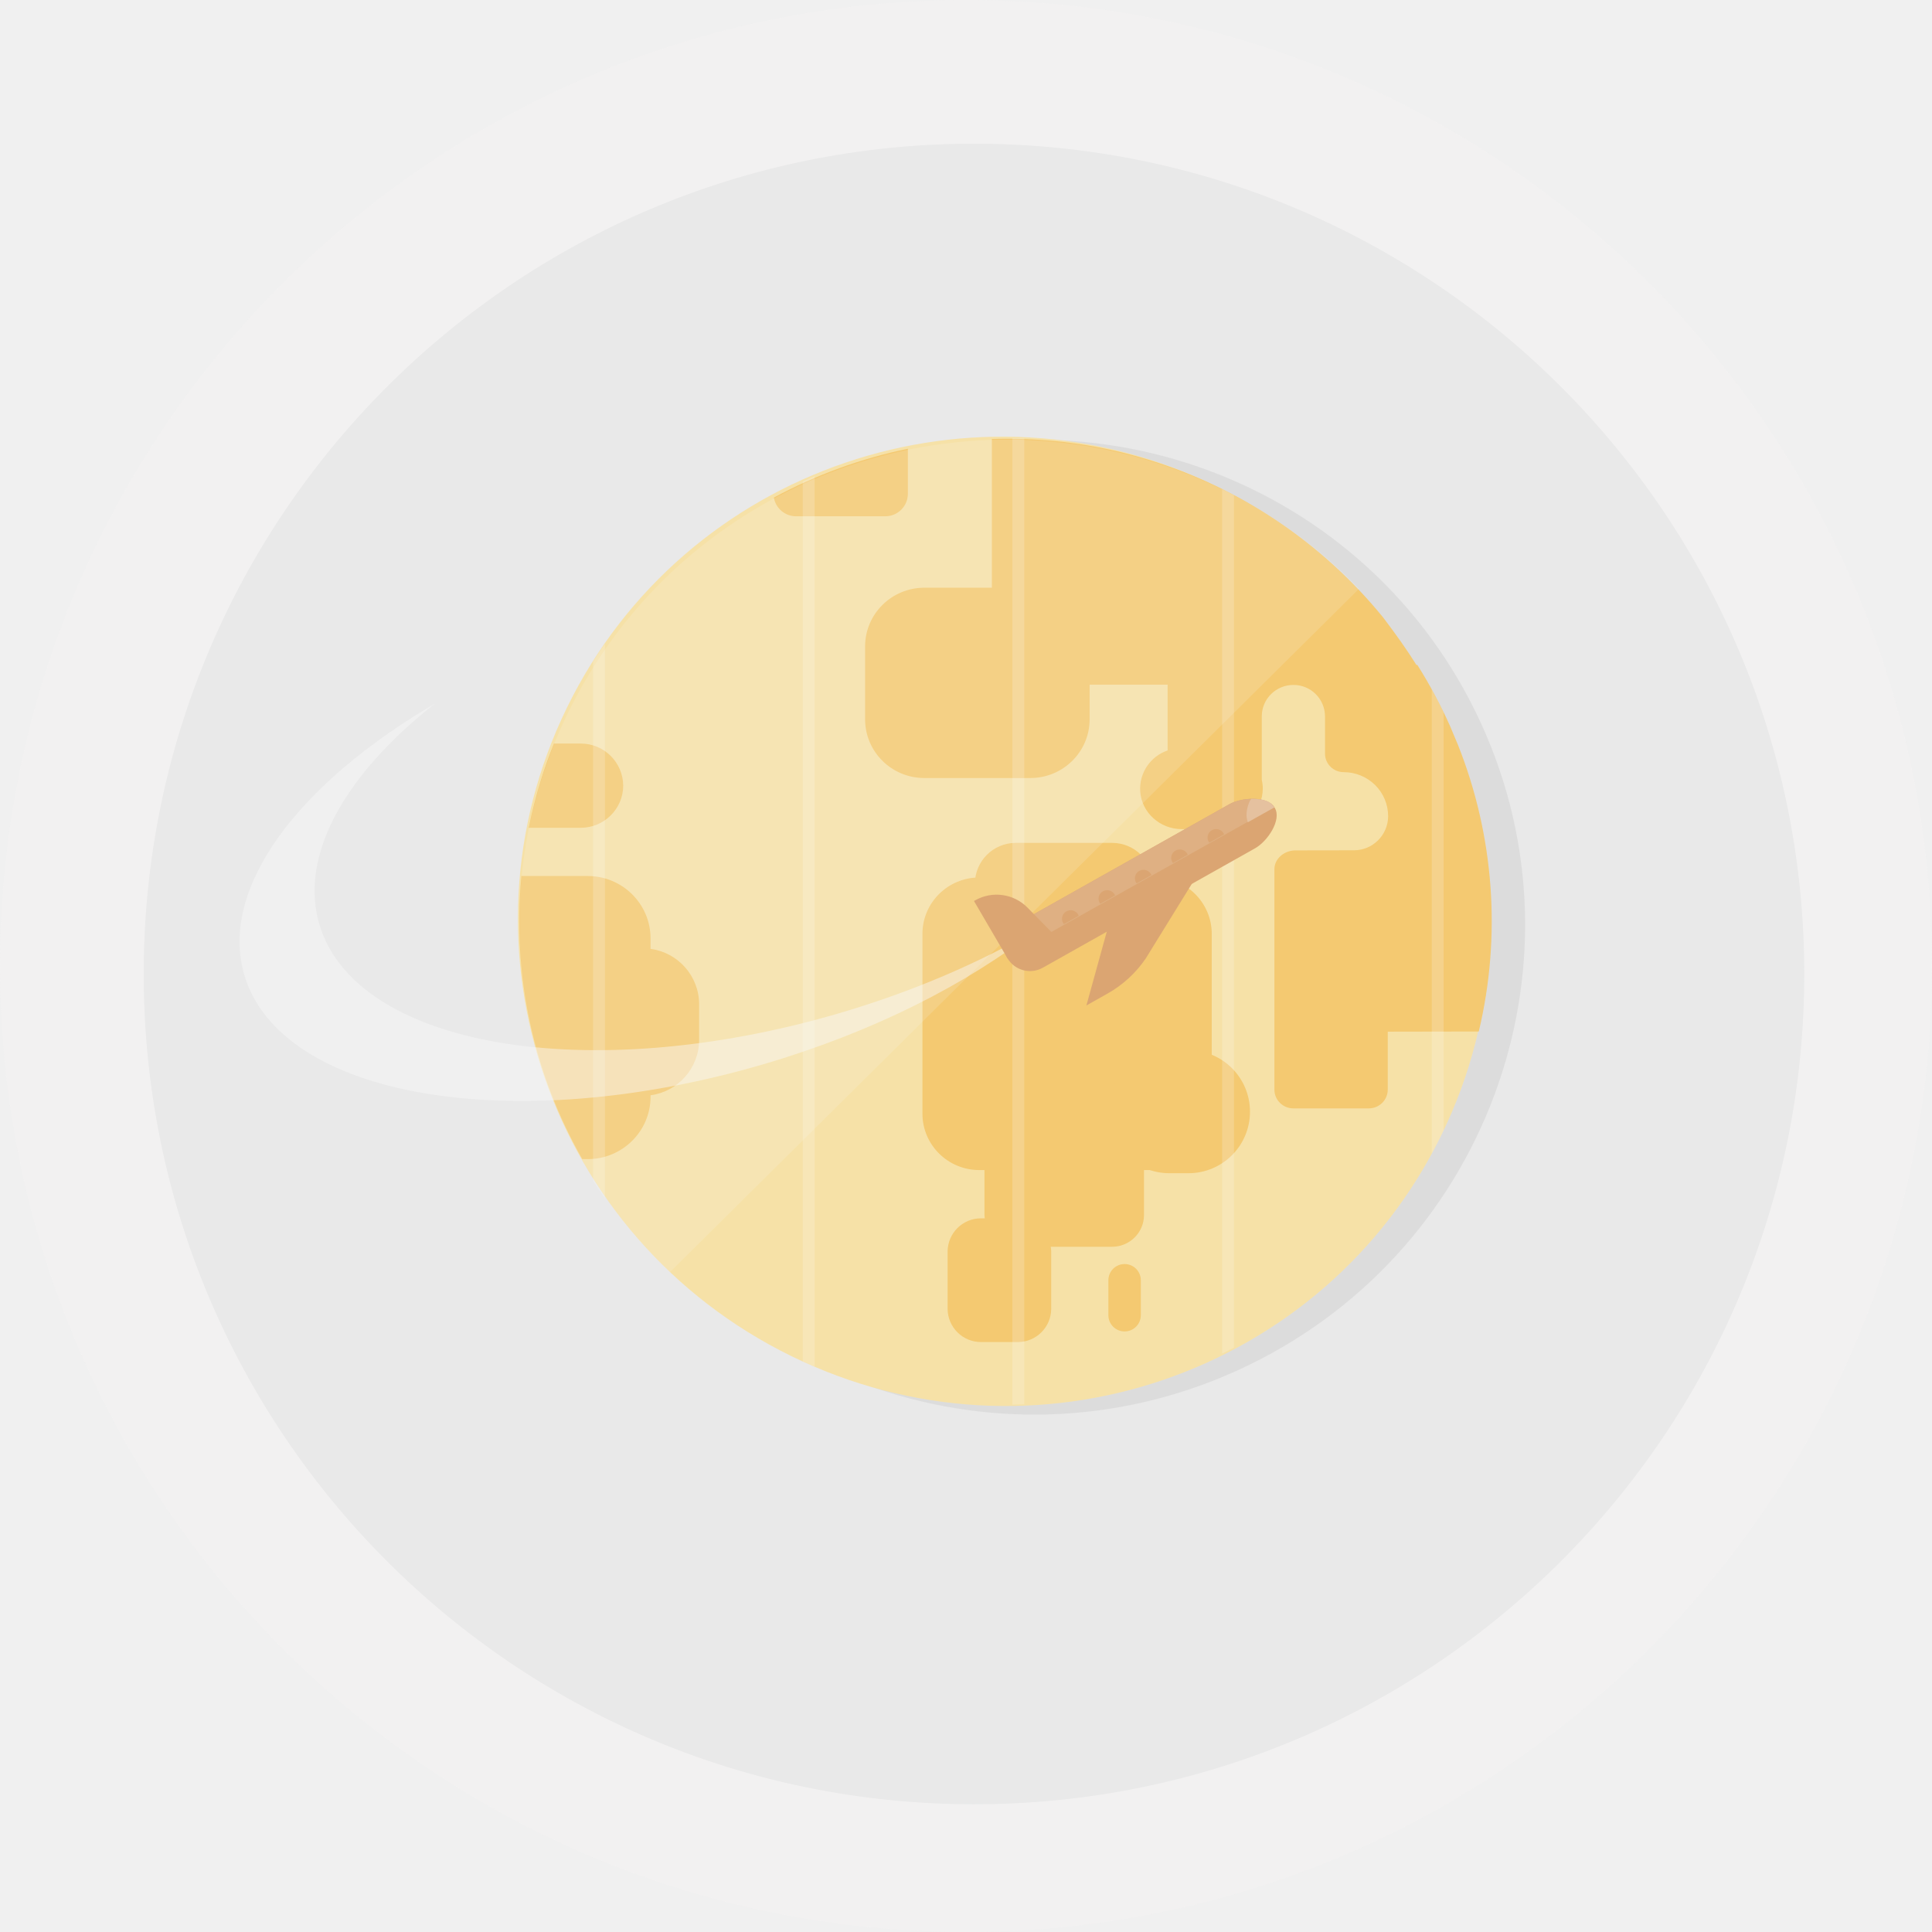
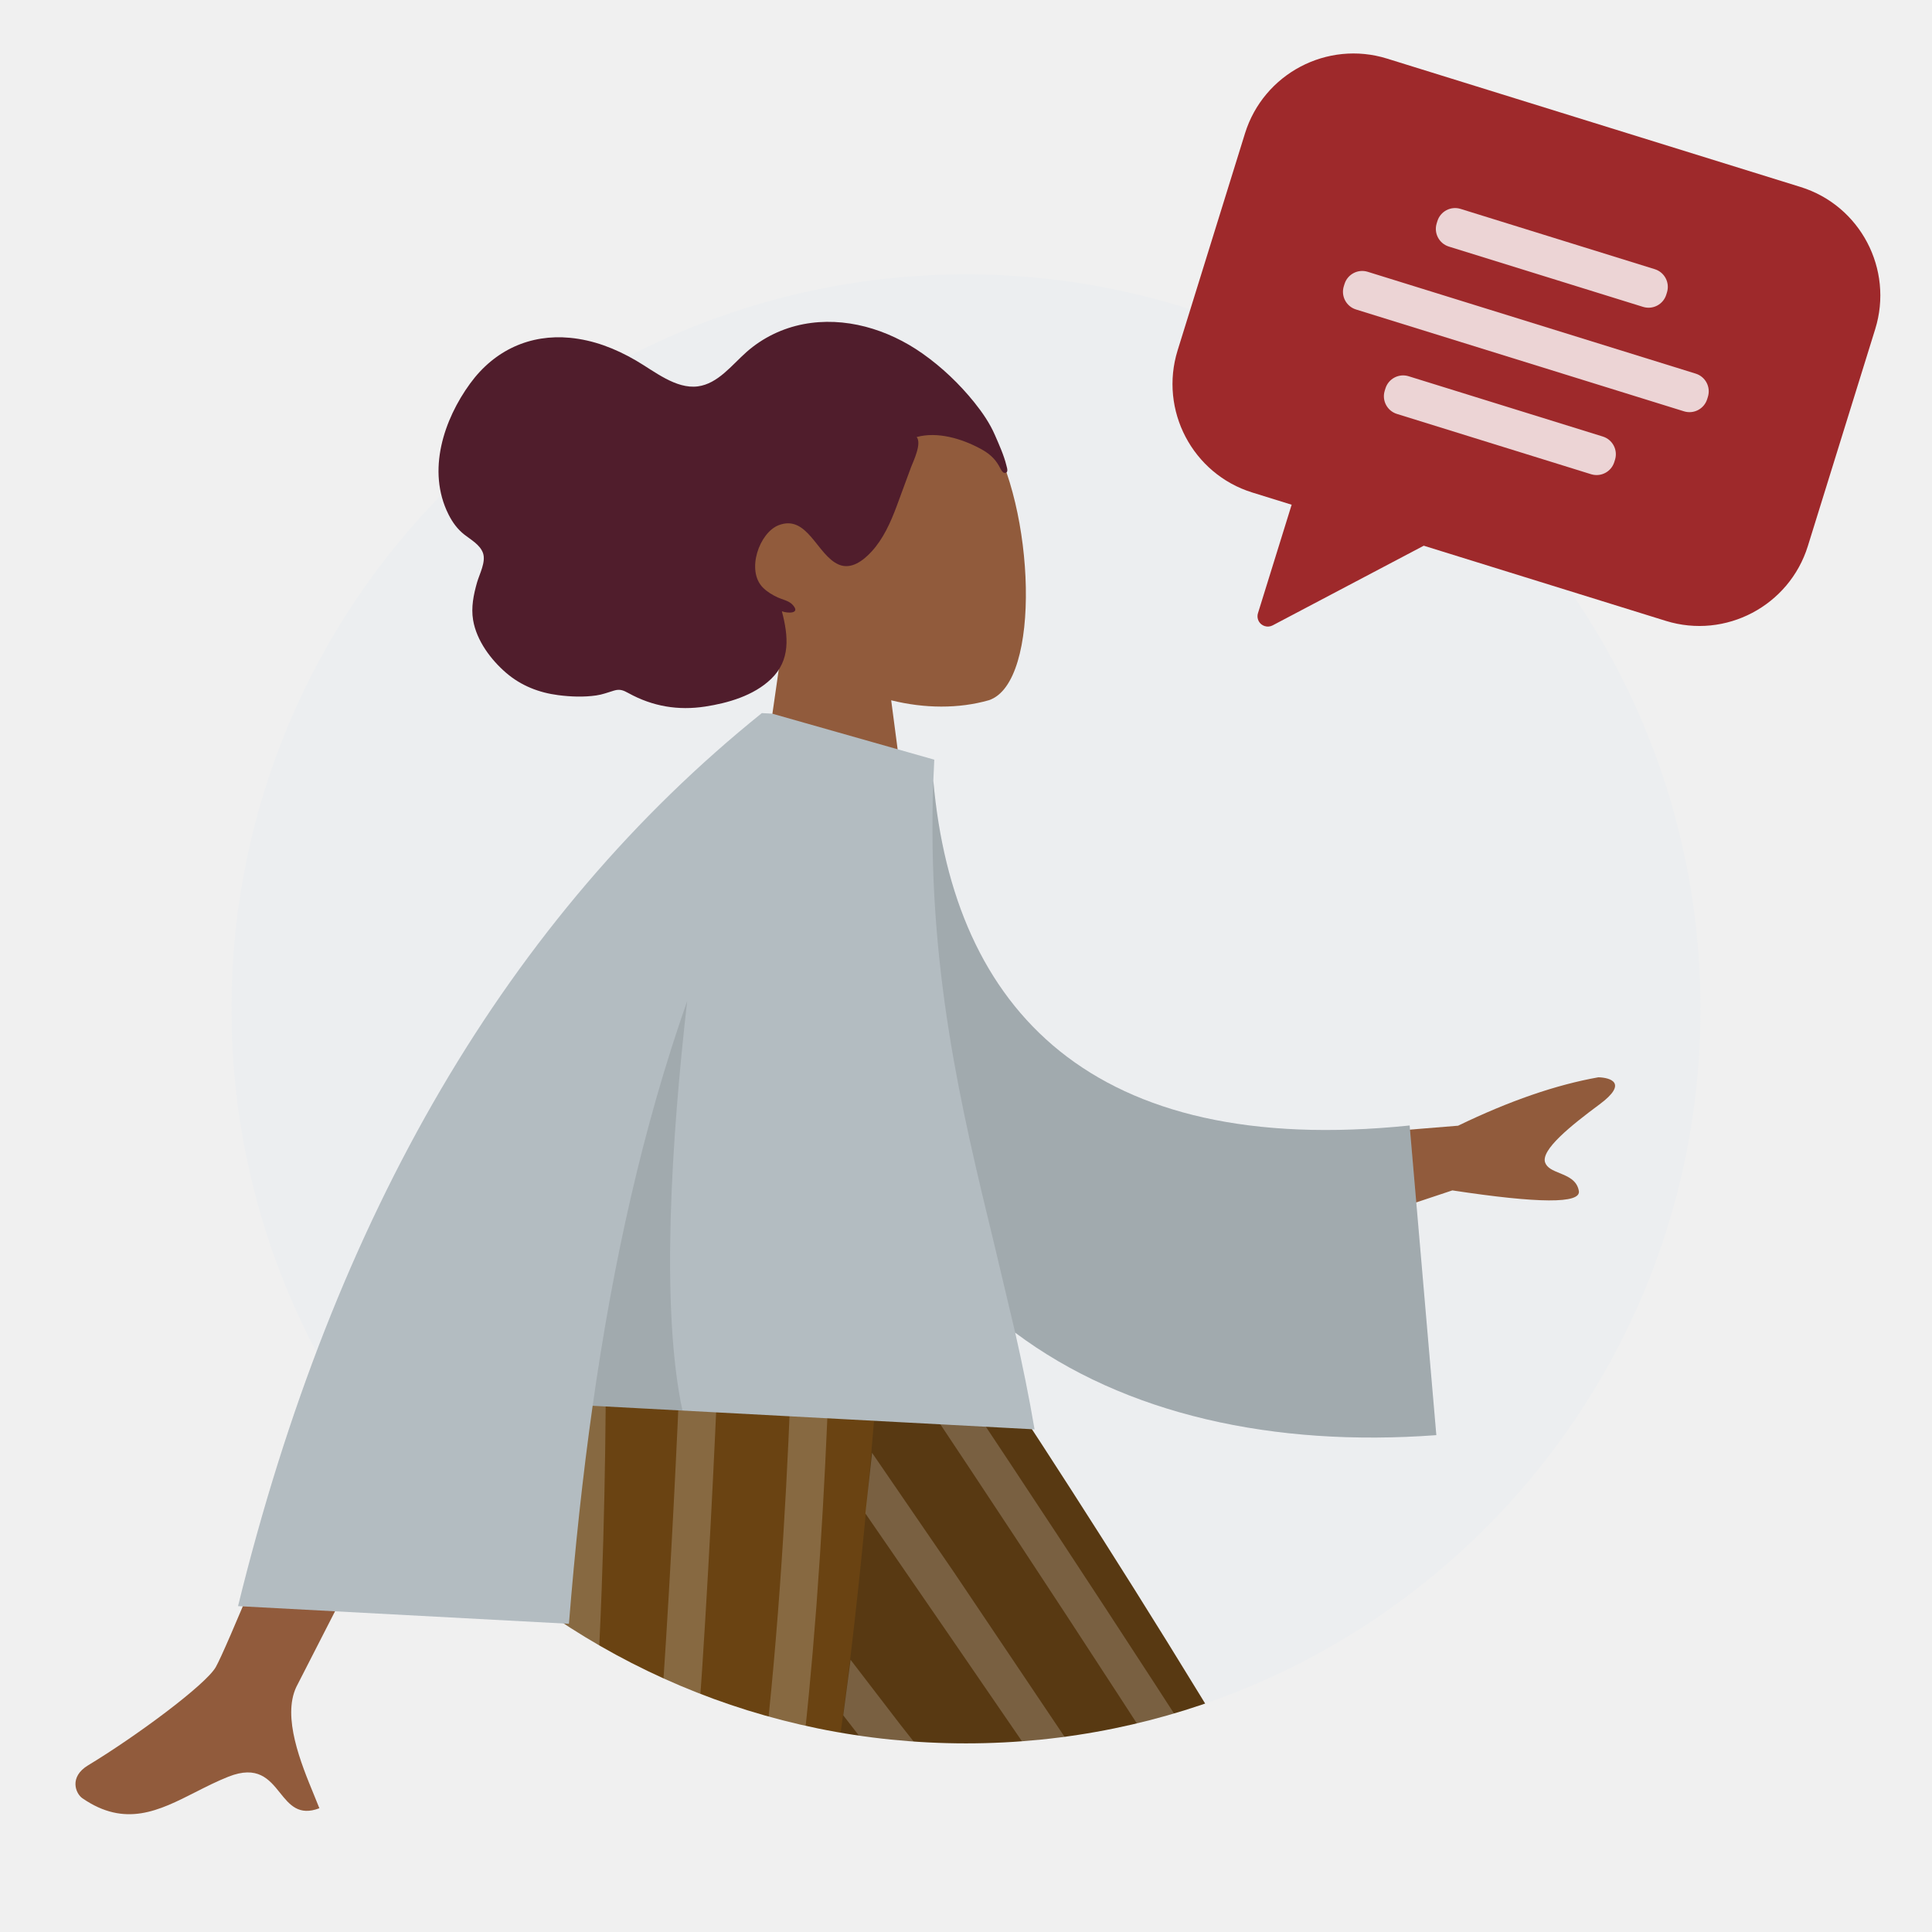
- <svg xmlns="http://www.w3.org/2000/svg" width="121" height="121" viewBox="0 0 121 121">
-   <g fill="none" opacity=".528">
-     <circle fill="#F4F2F2" cx="60.5" cy="60.5" r="60.5" />
-     <circle fill="#E2E2E2" cx="61" cy="61" r="52" />
-     <g transform="translate(22 17)">
-       <ellipse fill="#201E1D" opacity=".12" transform="rotate(-26.01 42.89 41.069)" cx="42.889" cy="41.069" rx="30.653" ry="30.489" />
-       <ellipse fill="#FCD466" transform="rotate(-63.94 40.89 40.704)" cx="40.891" cy="40.704" rx="30.316" ry="30.479" />
-       <path d="M53.891 52.758v-11.28c-.004-1.944-1.593-3.519-3.553-3.523h-11.01c-1.961.003-3.552 1.578-3.556 3.523v11.28c.004 1.945 1.595 3.52 3.557 3.523h.327V59.1c0 .07.014.135.02.203h-.234a2.09 2.09 0 00-2.094 2.076v3.596a2.091 2.091 0 002.094 2.077h2.3a2.091 2.091 0 002.095-2.077v-3.596a1.949 1.949 0 00-.03-.294h3.838c1.106 0 2.003-.89 2.003-1.987v-2.816h.694c1.96-.006 3.545-1.58 3.55-3.523zM27.859 15.336h5.584a1.415 1.415 0 001.417-1.405v-2.827a30.8 30.8 0 00-8.394 3.06c.115.675.703 1.17 1.393 1.172zm-9.115 36.362v-.101a3.51 3.51 0 003.043-3.454V45.88a3.51 3.51 0 00-3.043-3.453v-.667c-.006-2.15-1.761-3.89-3.928-3.896H10.66a30.006 30.006 0 003.806 17.731h.348c2.168-.005 3.924-1.746 3.93-3.896zm-1.712-19.49a2.658 2.658 0 00-2.664-2.64h-1.672a27.076 27.076 0 00-.823 2.304 30.28 30.28 0 00-.757 2.973h3.256c1.466-.006 2.654-1.183 2.66-2.637z" fill="#F7A600" />
-       <rect fill="#F7A600" transform="rotate(-180 44.634 38.345)" x="39.059" y="35.789" width="11.151" height="5.112" rx="2.556" />
-       <rect fill="#F7A600" transform="rotate(180 48.433 64.276)" x="47.417" y="62.165" width="2.032" height="4.221" rx="1.016" />
-       <rect fill="#F7A600" transform="rotate(180 51.835 52.626)" x="47.384" y="48.774" width="8.901" height="7.705" rx="3.852" />
-       <path d="M69.307 29.64l-.505-1.2a30.435 30.435 0 00-2.032-3.793h-.06c-.575-.926-1.292-1.932-2.092-2.985a30.408 30.408 0 00-14.781-9.895c-.495-.15-.99-.287-1.484-.41l-.079-.02-.16-.04a30.735 30.735 0 00-7.995-.805v9.316h-4.243c-2.038.008-3.689 1.644-3.696 3.665v4.59c.007 2.021 1.658 3.657 3.696 3.665h6.67c2.039-.008 3.69-1.644 3.697-3.665V25.88h4.884V30a2.537 2.537 0 00-1.717 2.568c.094 1.338 1.249 2.36 2.602 2.36h2.515a2.557 2.557 0 002.56-2.54c0-.182-.021-.364-.062-.542V27.86c0-.523.21-1.025.586-1.394a1.989 1.989 0 011.41-.569 1.972 1.972 0 011.963 1.963v2.34c.001.64.524 1.158 1.17 1.16a2.795 2.795 0 011.97.807c.522.518.815 1.22.814 1.953a2.143 2.143 0 01-2.152 2.133l-3.636.006c-.736 0-1.335.532-1.335 1.178v13.804c0 .65.531 1.177 1.187 1.177h4.725c.656 0 1.187-.527 1.187-1.177v-3.628l5.6-.01c.035 0 .069 0 .103-.004a29.877 29.877 0 00-1.31-17.96z" fill="#F7A600" />
-       <path d="M15.887 58.069V23.323c-.255.36-.502.728-.743 1.104v32.542c.24.37.488.737.743 1.1zM29.018 68.59V12.82a40.41 40.41 0 00-.742.323v55.125c.245.11.492.218.742.322zm13.13 2.364V10.457c-.247-.01-.494-.018-.742-.022v60.54c.248-.004.495-.012.742-.021zm13.135-3.555V14.006c-.248-.13-.495-.256-.742-.38v54.151c.247-.12.494-.246.742-.378zm13.129-13.584V27.61a32.52 32.52 0 00-.742-1.434V55.25c.259-.47.506-.949.742-1.436z" opacity=".2" fill="#FFF" />
-       <path d="M55.38 14.072a30.452 30.452 0 017.737 5.802L19.961 62.668c-9.63-9.13-12.411-23.811-5.858-36.052 7.903-14.765 26.384-20.38 41.277-12.544z" fill="#FFF" opacity=".15" />
+ <svg xmlns="http://www.w3.org/2000/svg" xmlns:xlink="http://www.w3.org/1999/xlink" width="676" height="676" fill="none">
+   <style>.B{fill-rule:evenodd}</style>
+   <g clip-path="url(#B)">
+     <circle cx="338" cy="353" r="257" fill="#eceef0" />
+     <mask id="A" maskUnits="userSpaceOnUse" x="81" y="96" width="514" height="514">
+       <circle cx="338" cy="353" r="257" fill="#eceef0" />
+     </mask>
+     <g mask="url(#A)" class="B">
+       <path d="M177.816 685.041c2.267-4.139 14.882-129.774 16.941-227.018l10.677-1.49 96.193-13.425 10.217-1.426 273.763 470.967-26.233 3.661-153.721-211.807-123.897-153.445c-16.967 75.972-38.245 150.242-44.978 163.916s-87.286 42.835-241.651 87.467l-8.884-22.261 191.572-95.139z" fill="#b28b67" />
+       <use xlink:href="#C" fill="#613702" />
+       <use xlink:href="#C" fill="#000" fill-opacity=".01" />
+       <path d="M291.092 626.851c17.109 23.361 35.157 47.057 53.382 69.528 84.946 104.735 175.963 188.013 175.963 188.013l48.46-22.31s-47.069-94.404-111.918-206.615-135.676-215.105-135.676-215.105l-11.371 1.587c-5.074 75.813-11.354 137.447-18.84 184.902z" fill="#000" fill-opacity=".2" />
+       <path d="M295.056 600.192l2.557-19.438 17.281 22.518 216.944 275.664-11.401 5.456c-44-49.693-223.369-281.586-225.381-284.2zm7.756-70.621l2.322-21.232 28.664 41.811 215.7 320.885-12.241 5.594c-57.682-91.038-232.554-344.299-234.445-347.058zm5.473-62.205l1.316-21.024 10.104 15.023c41.635 62.071 199.834 299.717 249.192 400.716l-11.913 5.637c-56.332-115.27-246.671-397.335-248.699-400.352zm-30.46-20.935l13.279-1.854-.2 9.454c-.48 20.008-1.807 61.9-5.162 106.749l-.123 1.642c-6.448 85.046-16.888 139.053-31.027 160.522-24.897 37.807-88.306 48.816-149.141 60.538-20.261 3.904-45.463 4.719-58.775 5.877l-1.617.148-2.366-5.747c13.376-4.083 26.469-5.518 47.954-9.658l11.889-2.301c53.756-10.49 120.687-25.269 140.985-56.092 8.774-13.322 20.824-50.381 28.651-151.131l.69-9.213c3.463-47.934 4.61-91.678 4.934-107.501l.029-1.433zm-38.743 5.405l13.325-1.859-.584 15.094c-2.037 50.505-8.462 191.797-17.768 225.993-10.222 37.559-90.523 61.325-154.817 78.808l-20.196 5.466-17.05 4.873-.795.243-5.076-12.107 6.766-2.051 19.536-5.547 11.081-2.998c53.448-14.532 139.419-39.448 147.767-70.132 8.336-30.626 14.524-157.329 16.915-213.625l.896-22.158zm-40.416 5.642l13.218-1.845.032 2.621c.489 44.837-.825 188.174-15.801 219.173-6.853 14.183-29.826 31.122-68.285 50.344-27.844 13.914-58.385 26.957-89.031 37.325l-3.536 1.184-5.275-11.852c86.2-28.575 145.552-64.825 154.194-82.718 11.701-24.218 15.161-143.528 14.552-208.412l-.068-5.82z" fill="#fff" fill-opacity=".2" />
    </g>
-     <path d="M52.5 63.475c-15.708 4.594-30.262 2.082-32.503-5.611-1.264-4.335 1.65-9.394 7.246-13.8-8.57 5.003-13.533 11.556-11.948 16.981 2.243 7.692 16.796 10.207 32.503 5.611 6.856-2.005 12.799-5.03 17.134-8.448-3.588 2.092-7.801 3.913-12.432 5.267z" fill="#FFF" opacity=".46" />
-     <path d="M78.609 53.126l-13.297 7.481a1.644 1.644 0 01-2.214-.588 1.58 1.58 0 01.6-2.173l13.298-7.481c.774-.436 2.402-.525 2.845.235.444.757-.458 2.09-1.232 2.526z" fill="#C86301" />
-     <path d="M79.805 50.54c-.46-.714-2.056-.6-2.81-.175L63.7 57.845a1.582 1.582 0 00-.647 2.088l16.753-9.392z" fill="#CF7722" />
-     <path d="M78.084 51.237c.016.089.038.176.066.262l1.669-.935c-.219-.335-.578-.535-1.456-.535-.21.275-.34.866-.279 1.208z" fill="#DB9857" />
-     <path d="M65.912 58.435l-2.814 1.584L61 56.429l.084-.048a2.718 2.718 0 013.265.459l1.563 1.595zm3.974-2.143l-1.846 6.68 1.315-.74a7.102 7.102 0 002.402-2.203l4.53-7.338-6.401 3.601zm-2.324 1.065a.542.542 0 00-.502-.348.543.543 0 00-.476.266.522.522 0 00.05.601l.928-.519zm2.276-1.276a.566.566 0 00-.034-.071.547.547 0 00-.732-.188.525.525 0 00-.162.78l.928-.52zm2.275-1.275a.566.566 0 00-.033-.072.547.547 0 00-.733-.188.525.525 0 00-.161.78l.927-.52zm2.276-1.276a.496.496 0 00-.034-.07.547.547 0 00-.733-.189.525.525 0 00-.161.78l.928-.52zm2.275-1.275a.496.496 0 00-.034-.071.547.547 0 00-.732-.189.525.525 0 00-.162.78l.928-.52z" fill="#C86301" />
+     <g class="B">
+       <path d="M485.303 20.495c-20.897-6.488-43.19 5.261-49.688 26.188l-23.571 75.913c-6.498 20.927 5.22 43.237 26.117 49.726l13.783 4.279-11.786 37.957a3.617 3.617 0 001.139 3.85c.372.301.788.524 1.24.664a3.61 3.61 0 002.754-.252l52.878-27.877 84.706 26.301c20.897 6.488 43.19-5.261 49.688-26.188l23.568-75.904c6.497-20.927-5.22-43.237-26.117-49.725L485.303 20.495z" fill="#9e292b" />
+       <path opacity=".8" d="M511.054 73.09a6.484 6.484 0 00-8.115 4.27l-.249.804a6.483 6.483 0 004.269 8.115l67.947 21.098a6.485 6.485 0 008.115-4.27l.25-.804a6.484 6.484 0 00-4.27-8.115L511.054 73.09zm-40.613 26.279a6.485 6.485 0 018.115-4.27l114.762 35.633a6.484 6.484 0 014.27 8.115l-.25.804a6.483 6.483 0 01-8.114 4.269l-114.763-35.633a6.484 6.484 0 01-4.27-8.115l.25-.804zm14.317 36.546a6.484 6.484 0 018.115-4.27l67.947 21.097a6.485 6.485 0 014.27 8.115l-.25.804a6.485 6.485 0 01-8.115 4.27l-67.947-21.098a6.483 6.483 0 01-4.269-8.115l.249-.803z" fill="#fff" />
+       <path d="M311.824 245.032c11.681 2.889 23.594 2.991 34.173-.024 18.574-6.171 16.07-67.812-.439-94.039s-92.545-32.911-92.615 21.313c-.028 21.282 8.452 38.728 21.061 51.417l-13.649 94.954 60.597-4.179-9.128-69.442z" fill="#915b3c" />
+       <path d="M352.121 162.803c-.843-3.489-2.581-7.308-3.995-10.567-1.822-4.2-4.4-7.923-7.193-11.406-5.26-6.559-11.429-12.383-18.122-17.109-12.227-8.632-27.337-13.055-41.706-10.29-7.255 1.397-14.166 4.674-19.891 9.729-5.172 4.569-10 11.101-17.042 12.032-7.662 1.013-15.184-5.284-21.644-9.048-7.284-4.243-14.924-7.174-23.149-7.951-13.778-1.301-26.26 4.179-34.88 15.99-9.172 12.568-15.234 30.49-7.587 45.777 1.421 2.842 3.16 5.2 5.553 7.089 2.195 1.733 5.486 3.51 6.53 6.448 1.109 3.122-1.264 7.413-2.096 10.357-1.193 4.218-2.106 8.623-1.367 13.067 1.214 7.299 6.322 13.994 11.537 18.487 5.307 4.572 11.616 6.968 18.237 7.817 4.42.567 8.91.738 13.32.107 2.189-.314 4.089-1.058 6.187-1.69 2.04-.616 3.237-.146 5.074.869 8.535 4.711 17.461 6.147 26.841 4.712 7.917-1.212 16.961-3.772 23.081-9.668 6.796-6.549 6.077-14.883 3.765-23.681 1.86.766 6.873.974 3.655-2.369-1.274-1.324-3.539-1.742-5.107-2.465-1.826-.84-3.699-1.961-5.173-3.436-5.954-5.958-1.272-19.241 5.516-21.845 10.085-3.868 13.396 10.524 21.01 13.781 4.378 1.873 8.597-1.39 11.557-4.629 3.965-4.339 6.488-9.899 8.609-15.526l5.136-13.936c.835-2.155 3.818-8.289 1.953-10.532 7.278-1.978 15.708.517 22.34 4.095 2.742 1.48 4.87 3.172 6.474 6.006.343.608 1.125 2.43 1.951 2.449 1.538.038.838-1.787.626-2.664" fill="#501d2c" />
+       <path d="M510.18 393.881l-87.647 7.128 13.549 39.501 72.09-23.996c30.276 4.603 45.03 4.671 44.264.206-.646-3.765-3.82-5.061-6.745-6.254-2.278-.93-4.404-1.798-5.064-3.722-1.508-4.396 8.861-12.786 19.042-20.327s3.715-9.375-.406-9.475c-14.802 2.618-31.163 8.265-49.083 16.939zM75.515 583.283c7.152-12.651 72.593-176.888 72.593-176.888l48.251 2.756-92.682 181.11c-4.996 10.62 1.664 26.793 6.181 37.76l1.891 4.676c-7.226 2.756-10.415-1.211-13.776-5.394-3.797-4.725-7.814-9.724-18.119-5.62-3.981 1.586-7.771 3.509-11.474 5.389-12.79 6.491-24.54 12.454-39.54 2.137-2.378-1.636-4.77-7.445 1.976-11.524 16.805-10.163 41.204-28.217 44.7-34.402z" fill="#915b3c" />
+       <use xlink:href="#D" fill="#b4bdc3" />
+       <g fill="#000">
+         <use xlink:href="#D" fill-opacity=".01" />
+         <path d="M502.566 502.148c-56.719 4.214-108.92-7.09-147.349-35.852l-7.282-30.708v-.002c-11.657-47.981-23.764-97.817-21.366-162.427 7.079 80.056 55.426 132.115 166.659 120.648l9.338 108.341zm-262.128-151.88c-15.481 44.095-25.944 91.328-33.074 141.607l31.426 1.677c-7.747-36.15-3.778-95.534 1.648-143.284z" fill-opacity=".1" />
+       </g>
+     </g>
  </g>
+   <defs>
+     <path id="C" d="M45.059 789.507l-15.162-35.734c89.438-46.769 135.038-73.134 136.799-79.094s4.091-77.198 6.989-213.716l136.247-19.014 11.37-1.587s70.826 102.895 135.676 215.105 111.919 206.614 111.919 206.614l-48.461 22.311s-91.016-83.278-175.962-188.013c-18.225-22.472-36.274-46.167-53.383-69.528-9.082 57.572-19.941 94.276-32.575 110.11-23.048 28.886-94.2 46.401-213.457 52.546z" />
+     <path id="D" d="M266.565 249.512C178.008 320.775 116.917 424.93 83.291 561.979l115.776 6.179c2.095-26.155 4.794-51.587 8.297-76.283l154.622 8.253c-1.929-11.437-4.249-22.659-6.769-33.832 38.429 28.763 90.629 40.067 147.349 35.852l-9.338-108.341c-111.233 11.468-159.581-40.592-166.66-120.648l.333-7.349-56.558-16.061-.028-.036-.123-.007-3.627-.194z" />
+     <clipPath id="B">
+       <path fill="#fff" d="M0 0h676v676H0z" />
+     </clipPath>
+   </defs>
</svg>
